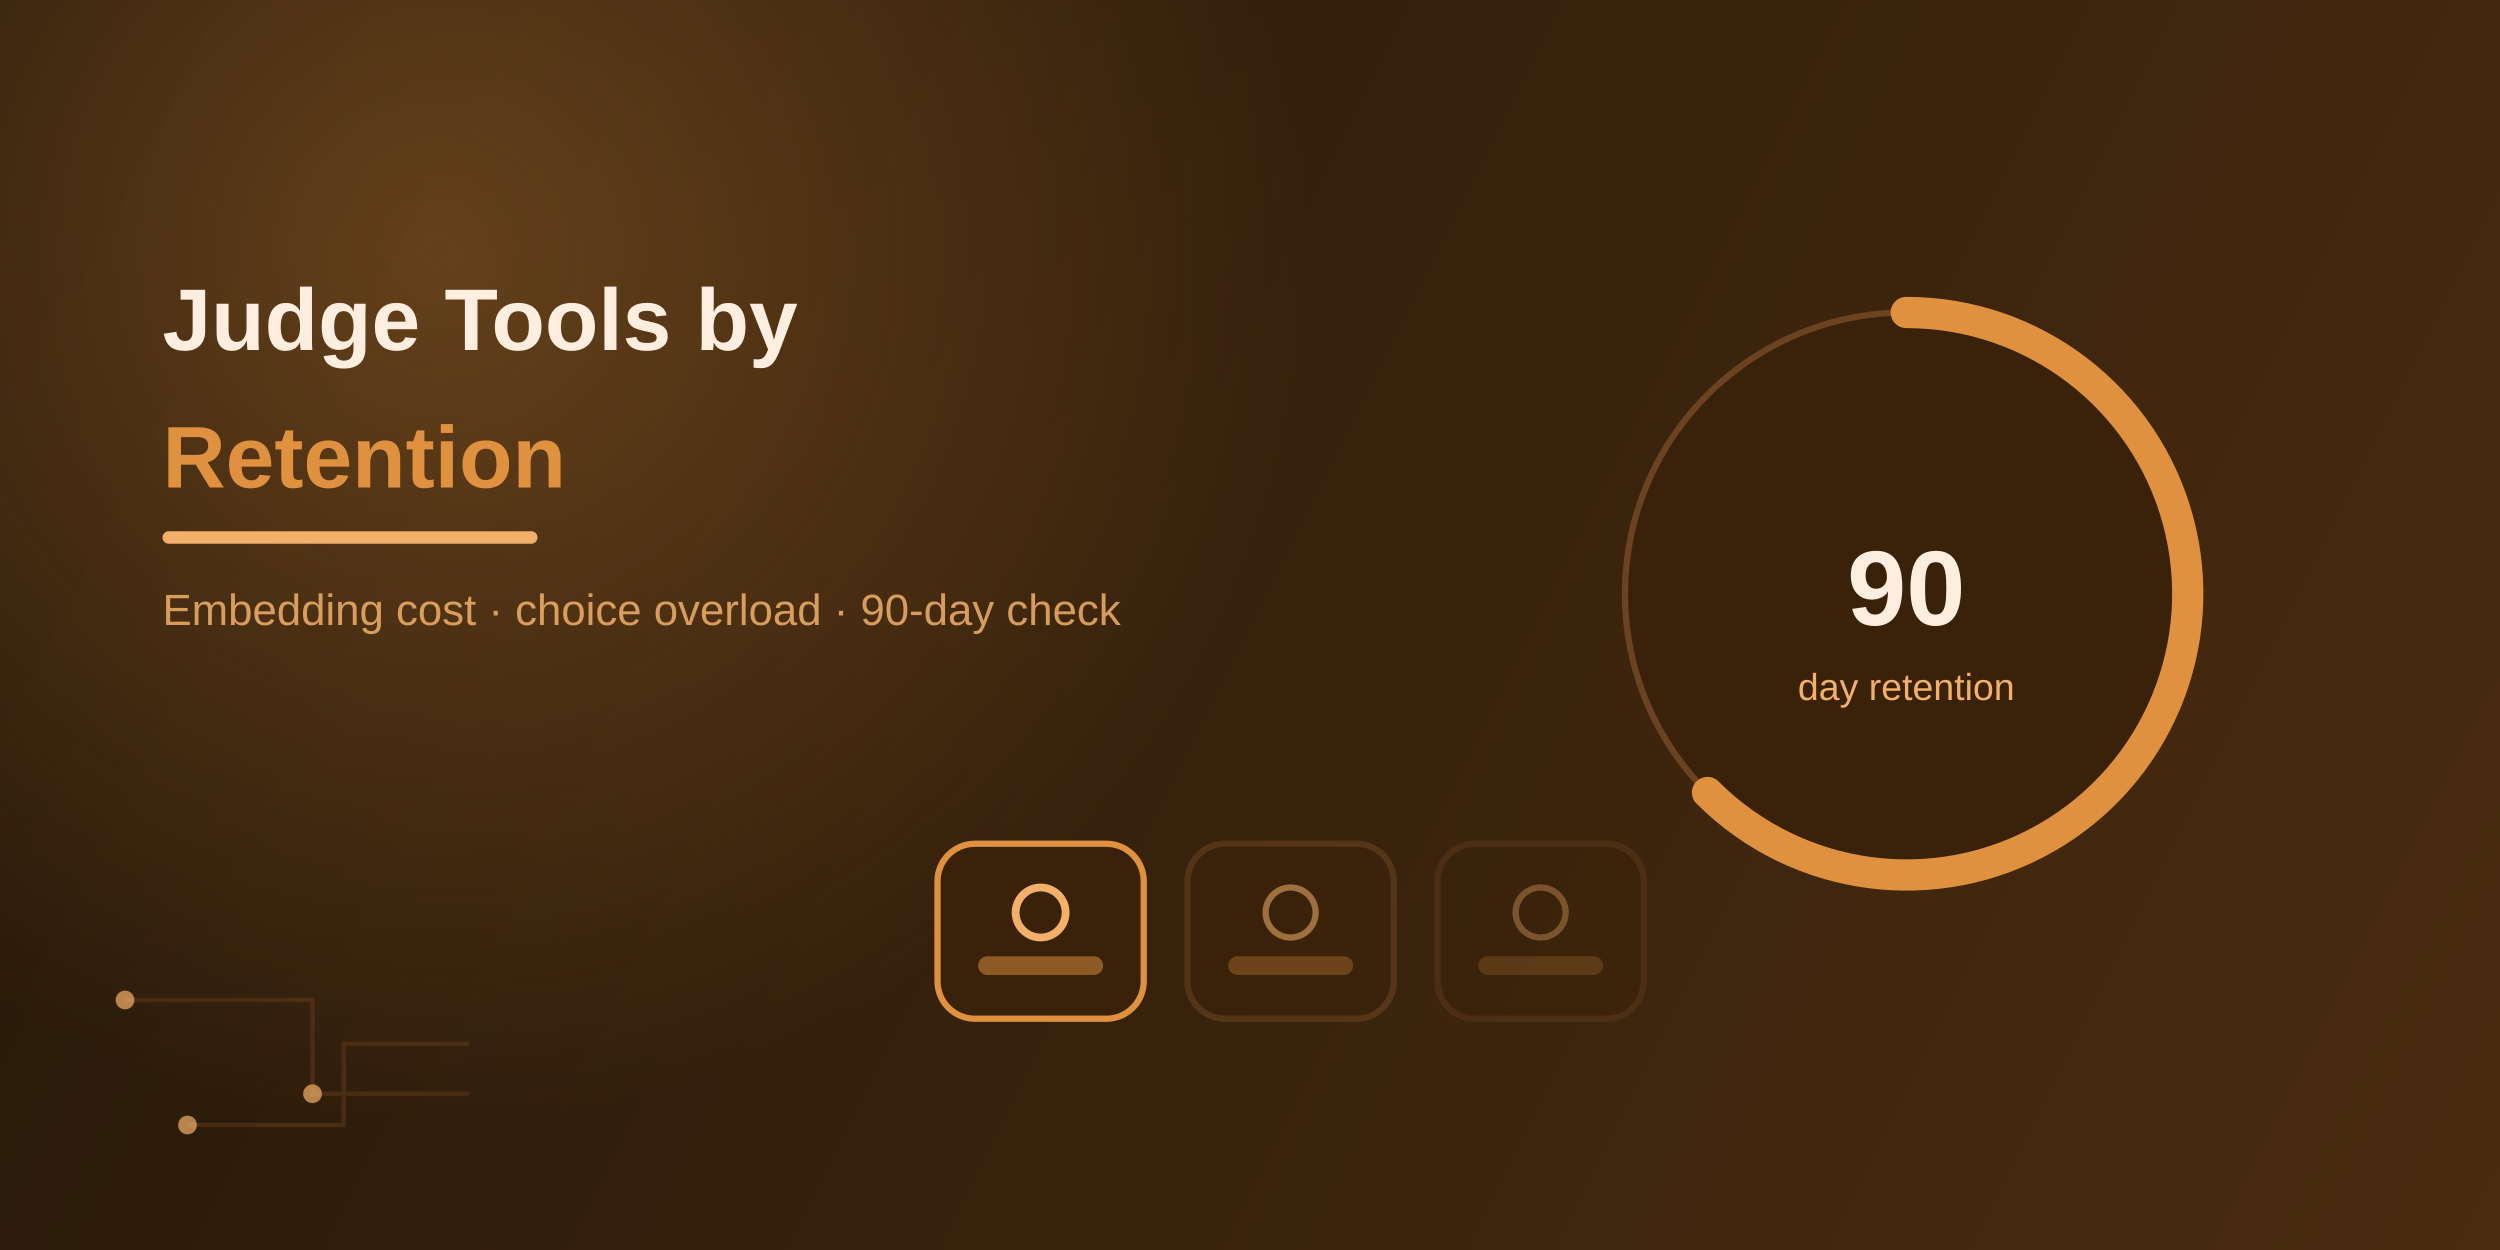
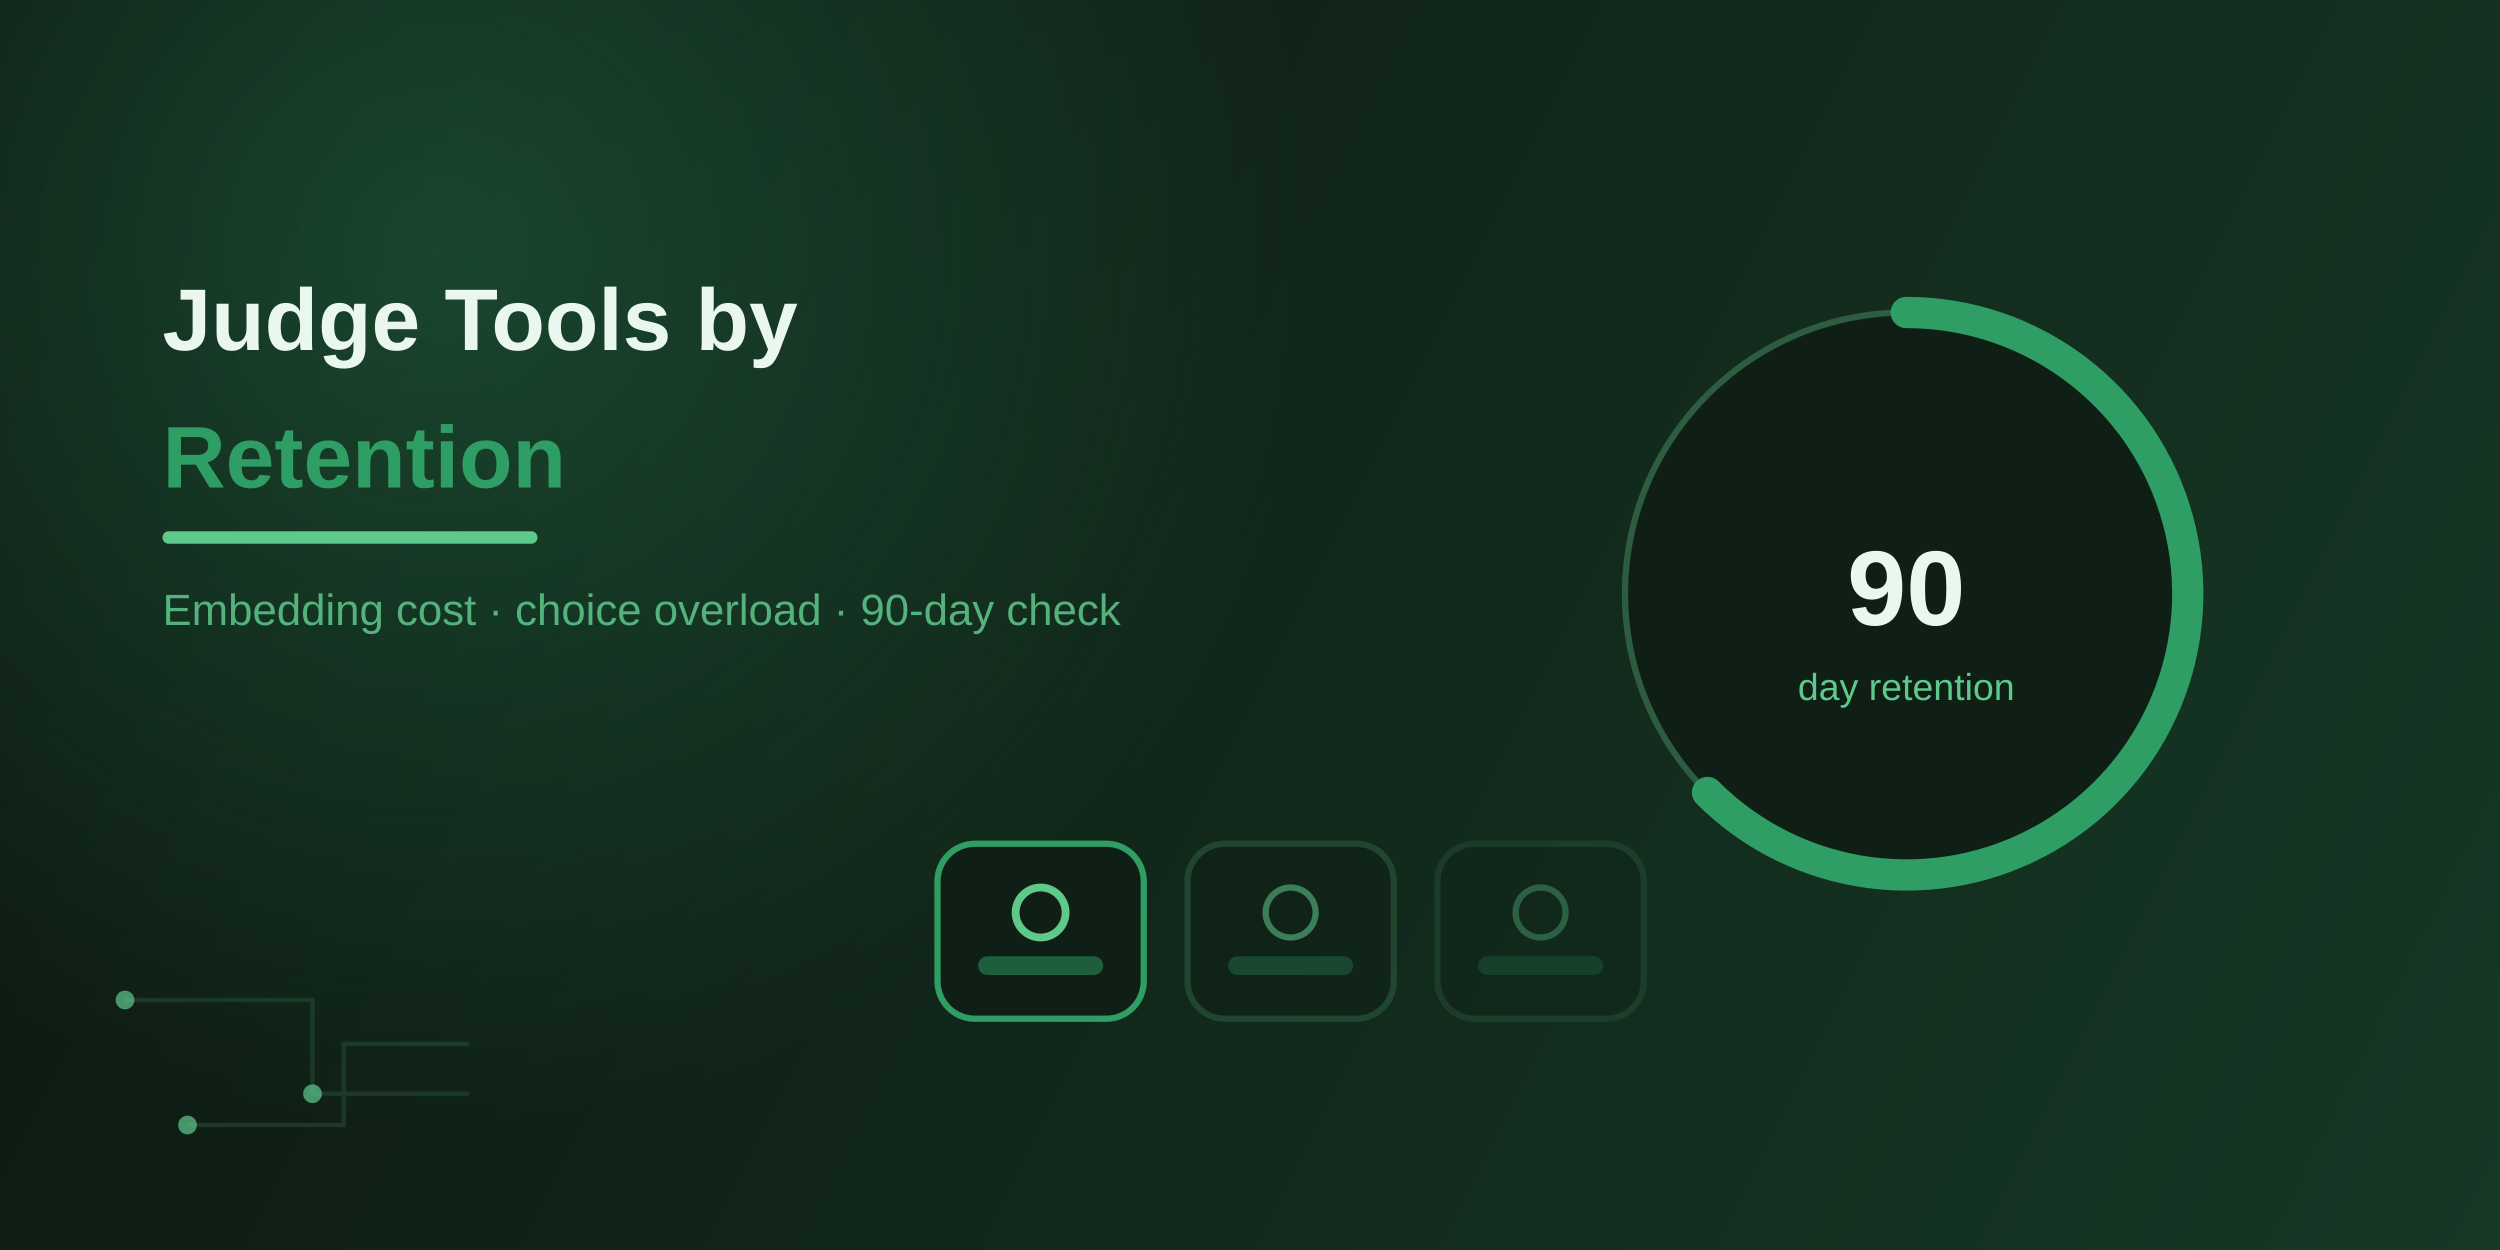
<svg xmlns="http://www.w3.org/2000/svg" viewBox="0 0 800 400" role="img" aria-label="AI tool evaluation framework: embedding cost, choice overload, retention cover image">
  <defs>
    <linearGradient id="bgGradAtefEn" x1="0" y1="0" x2="800" y2="400" gradientUnits="userSpaceOnUse">
-       <stop offset="0" stop-color="#241708" />
-       <stop offset="1" stop-color="#4a2c10" />
+       <stop offset="0" stop-color="#0d1610" />
+       <stop offset="1" stop-color="#163825" />
    </linearGradient>
    <radialGradient id="glowAtefEn" cx="140" cy="80" r="280" gradientUnits="userSpaceOnUse">
-       <stop offset="0" stop-color="#e0913f" stop-opacity="0.32" />
-       <stop offset="1" stop-color="#e0913f" stop-opacity="0" />
+       <stop offset="0" stop-color="#2f9e64" stop-opacity="0.32" />
+       <stop offset="1" stop-color="#2f9e64" stop-opacity="0" />
    </radialGradient>
  </defs>
  <rect width="800" height="400" fill="url(#bgGradAtefEn)" />
  <rect width="800" height="400" fill="url(#glowAtefEn)" />
-   <g stroke="#6b4321" stroke-width="1.4" opacity="0.4" fill="none">
+   <g stroke="#2d5c40" stroke-width="1.4" opacity="0.4" fill="none">
    <path d="M40 320 h60 v30 h50" />
    <path d="M60 360 h50 v-26 h40" />
  </g>
-   <g fill="#f2b06a" opacity="0.7">
+   <g fill="#5fc98c" opacity="0.7">
    <circle cx="40" cy="320" r="3" />
    <circle cx="100" cy="350" r="3" />
    <circle cx="60" cy="360" r="3" />
  </g>
-   <text x="52" y="112" font-family="'Segoe UI',Arial,sans-serif" font-size="28" font-weight="700" fill="#fdeee0">Judge Tools by</text>
-   <text x="52" y="156" font-family="'Segoe UI',Arial,sans-serif" font-size="28" font-weight="700" fill="#e0913f">Retention</text>
-   <rect x="52" y="170" width="120" height="4" rx="2" fill="#f2b06a" />
-   <text x="52" y="200" font-family="'Segoe UI',Arial,sans-serif" font-size="14" font-weight="400" fill="#f2b06a" opacity="0.85">Embedding cost · choice overload · 90-day check</text>
+   <text x="52" y="112" font-family="'Segoe UI',Arial,sans-serif" font-size="28" font-weight="700" fill="#eaf7ee">Judge Tools by</text>
+   <text x="52" y="156" font-family="'Segoe UI',Arial,sans-serif" font-size="28" font-weight="700" fill="#2f9e64">Retention</text>
+   <rect x="52" y="170" width="120" height="4" rx="2" fill="#5fc98c" />
+   <text x="52" y="200" font-family="'Segoe UI',Arial,sans-serif" font-size="14" font-weight="400" fill="#5fc98c" opacity="0.85">Embedding cost · choice overload · 90-day check</text>
  <g transform="translate(610,190)">
-     <circle r="90" fill="#3a2109" stroke="#6b4321" stroke-width="2" />
-     <path d="M0 -90 A90 90 0 1 1 -63.6 63.6" fill="none" stroke="#e0913f" stroke-width="10" stroke-linecap="round" />
-     <text x="0" y="10" text-anchor="middle" font-family="'Segoe UI',Arial,sans-serif" font-size="34" font-weight="700" fill="#fdeee0">90</text>
-     <text x="0" y="34" text-anchor="middle" font-family="'Segoe UI',Arial,sans-serif" font-size="12" fill="#f2b06a">day retention</text>
+     <circle r="90" fill="#0f1f16" stroke="#2d5c40" stroke-width="2" />
+     <path d="M0 -90 A90 90 0 1 1 -63.6 63.6" fill="none" stroke="#2f9e64" stroke-width="10" stroke-linecap="round" />
+     <text x="0" y="10" text-anchor="middle" font-family="'Segoe UI',Arial,sans-serif" font-size="34" font-weight="700" fill="#eaf7ee">90</text>
+     <text x="0" y="34" text-anchor="middle" font-family="'Segoe UI',Arial,sans-serif" font-size="12" fill="#5fc98c">day retention</text>
  </g>
  <g>
-     <rect x="300" y="270" width="66" height="56" rx="12" fill="#3a2109" stroke="#e0913f" stroke-width="2" />
-     <circle cx="333" cy="292" r="8" fill="none" stroke="#f2b06a" stroke-width="2.5" />
-     <rect x="313" y="306" width="40" height="6" rx="3" fill="#e0913f" opacity="0.5" />
-     <rect x="380" y="270" width="66" height="56" rx="12" fill="#3a2109" stroke="#6b4321" stroke-width="2" opacity="0.55" />
-     <circle cx="413" cy="292" r="8" fill="none" stroke="#f2b06a" stroke-width="2" opacity="0.55" />
-     <rect x="393" y="306" width="40" height="6" rx="3" fill="#e0913f" opacity="0.3" />
-     <rect x="460" y="270" width="66" height="56" rx="12" fill="#3a2109" stroke="#6b4321" stroke-width="2" opacity="0.35" />
-     <circle cx="493" cy="292" r="8" fill="none" stroke="#f2b06a" stroke-width="2" opacity="0.35" />
-     <rect x="473" y="306" width="40" height="6" rx="3" fill="#e0913f" opacity="0.2" />
+     <rect x="300" y="270" width="66" height="56" rx="12" fill="#0f1f16" stroke="#2f9e64" stroke-width="2" />
+     <circle cx="333" cy="292" r="8" fill="none" stroke="#5fc98c" stroke-width="2.5" />
+     <rect x="313" y="306" width="40" height="6" rx="3" fill="#2f9e64" opacity="0.5" />
+     <rect x="380" y="270" width="66" height="56" rx="12" fill="#0f1f16" stroke="#2d5c40" stroke-width="2" opacity="0.55" />
+     <circle cx="413" cy="292" r="8" fill="none" stroke="#5fc98c" stroke-width="2" opacity="0.55" />
+     <rect x="393" y="306" width="40" height="6" rx="3" fill="#2f9e64" opacity="0.3" />
+     <rect x="460" y="270" width="66" height="56" rx="12" fill="#0f1f16" stroke="#2d5c40" stroke-width="2" opacity="0.35" />
+     <circle cx="493" cy="292" r="8" fill="none" stroke="#5fc98c" stroke-width="2" opacity="0.35" />
+     <rect x="473" y="306" width="40" height="6" rx="3" fill="#2f9e64" opacity="0.2" />
  </g>
</svg>
